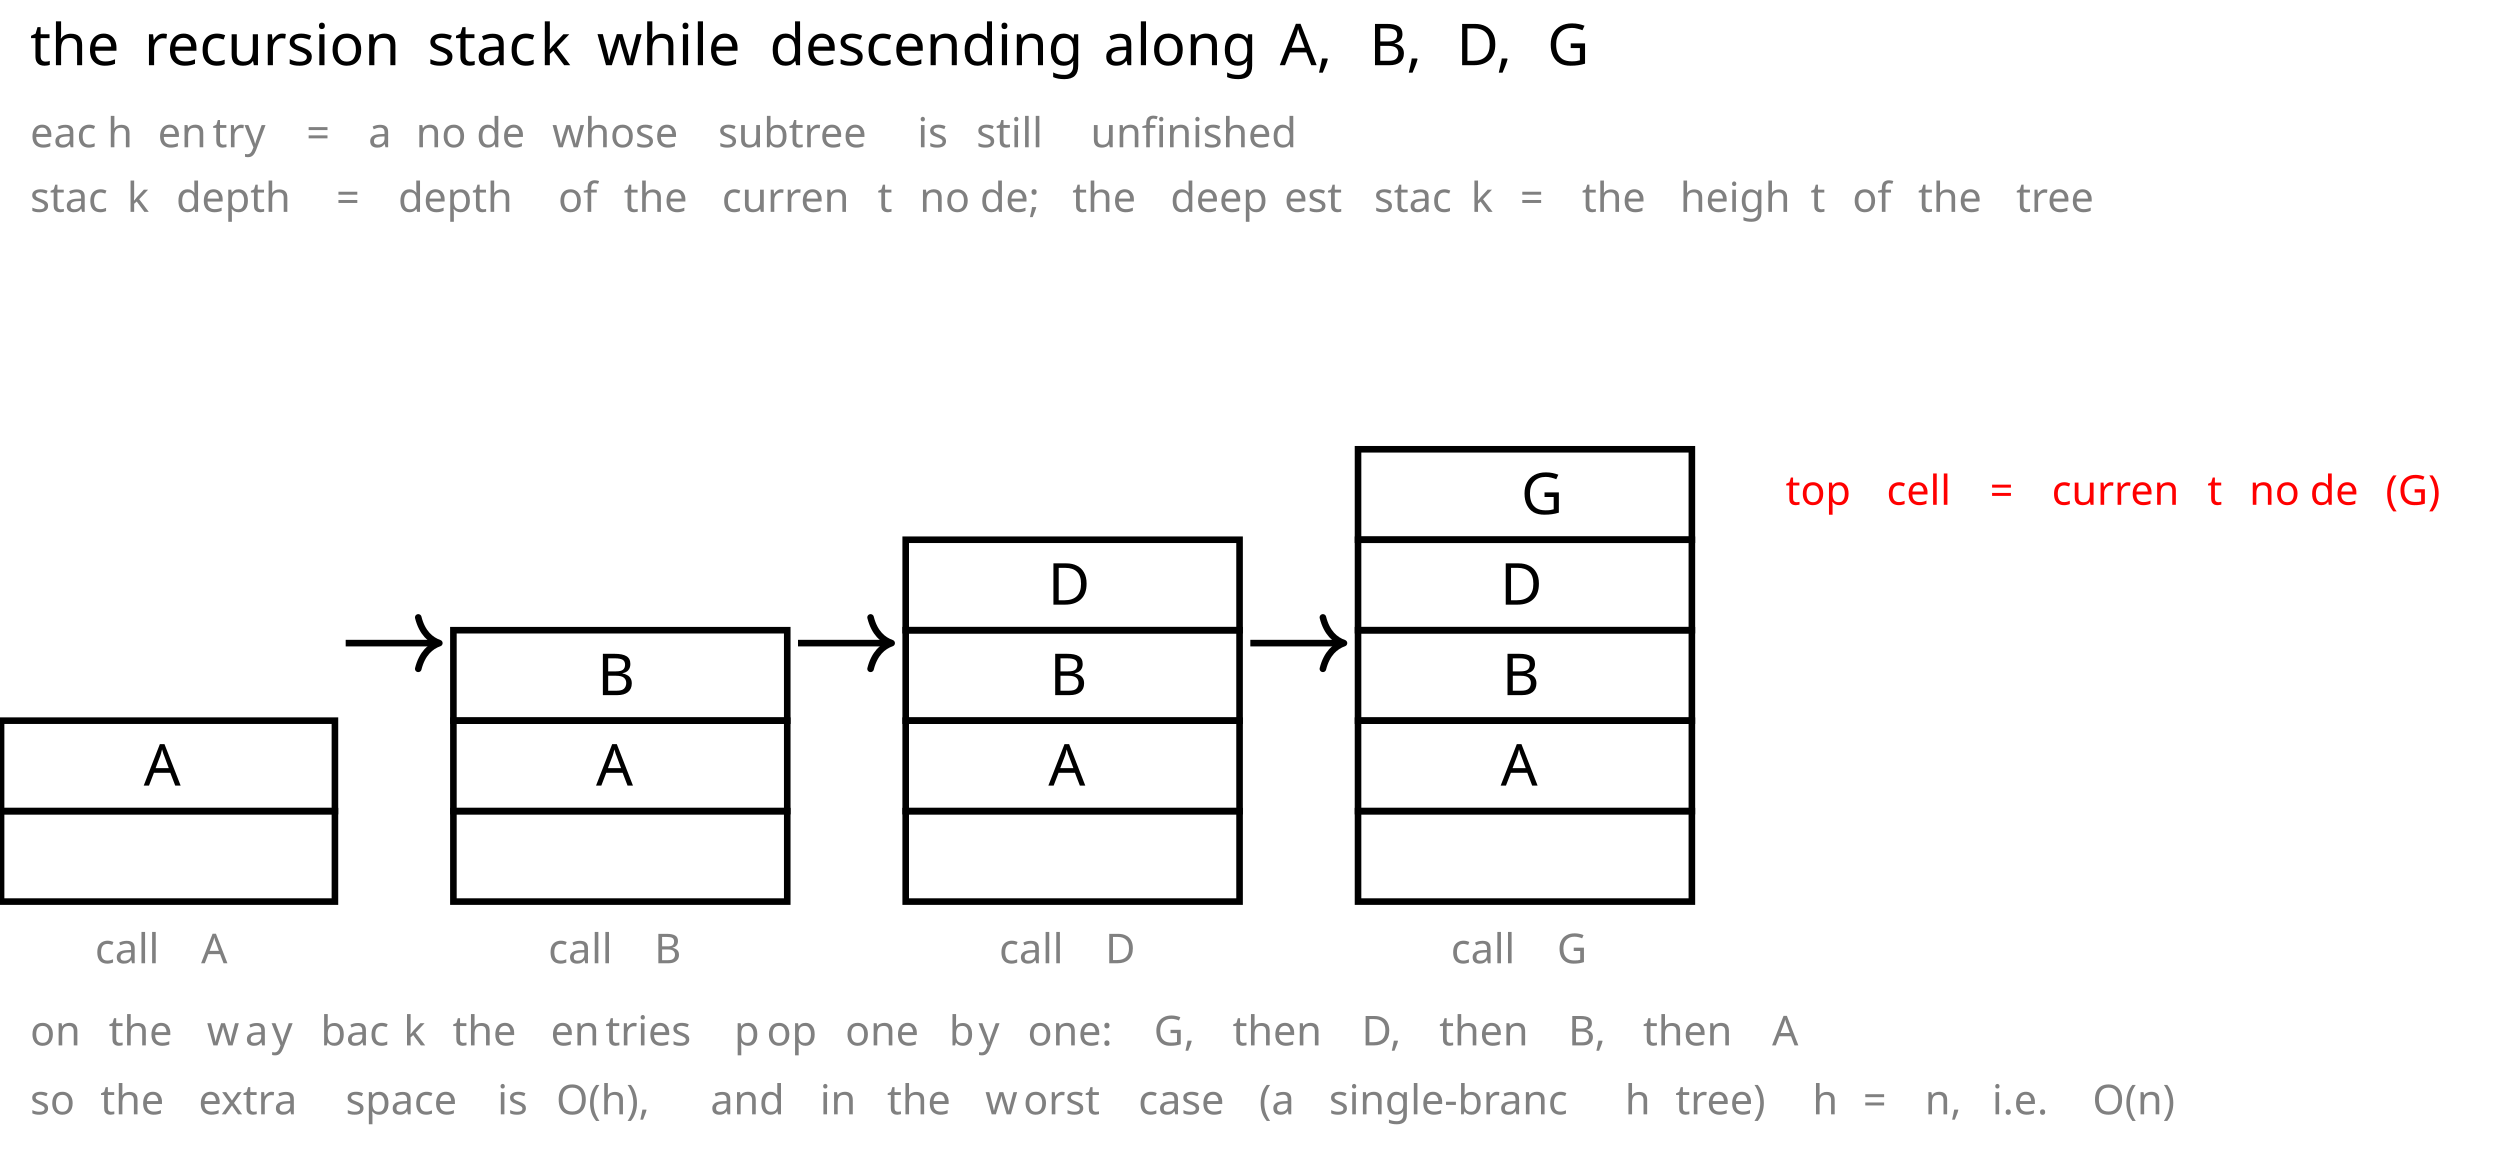
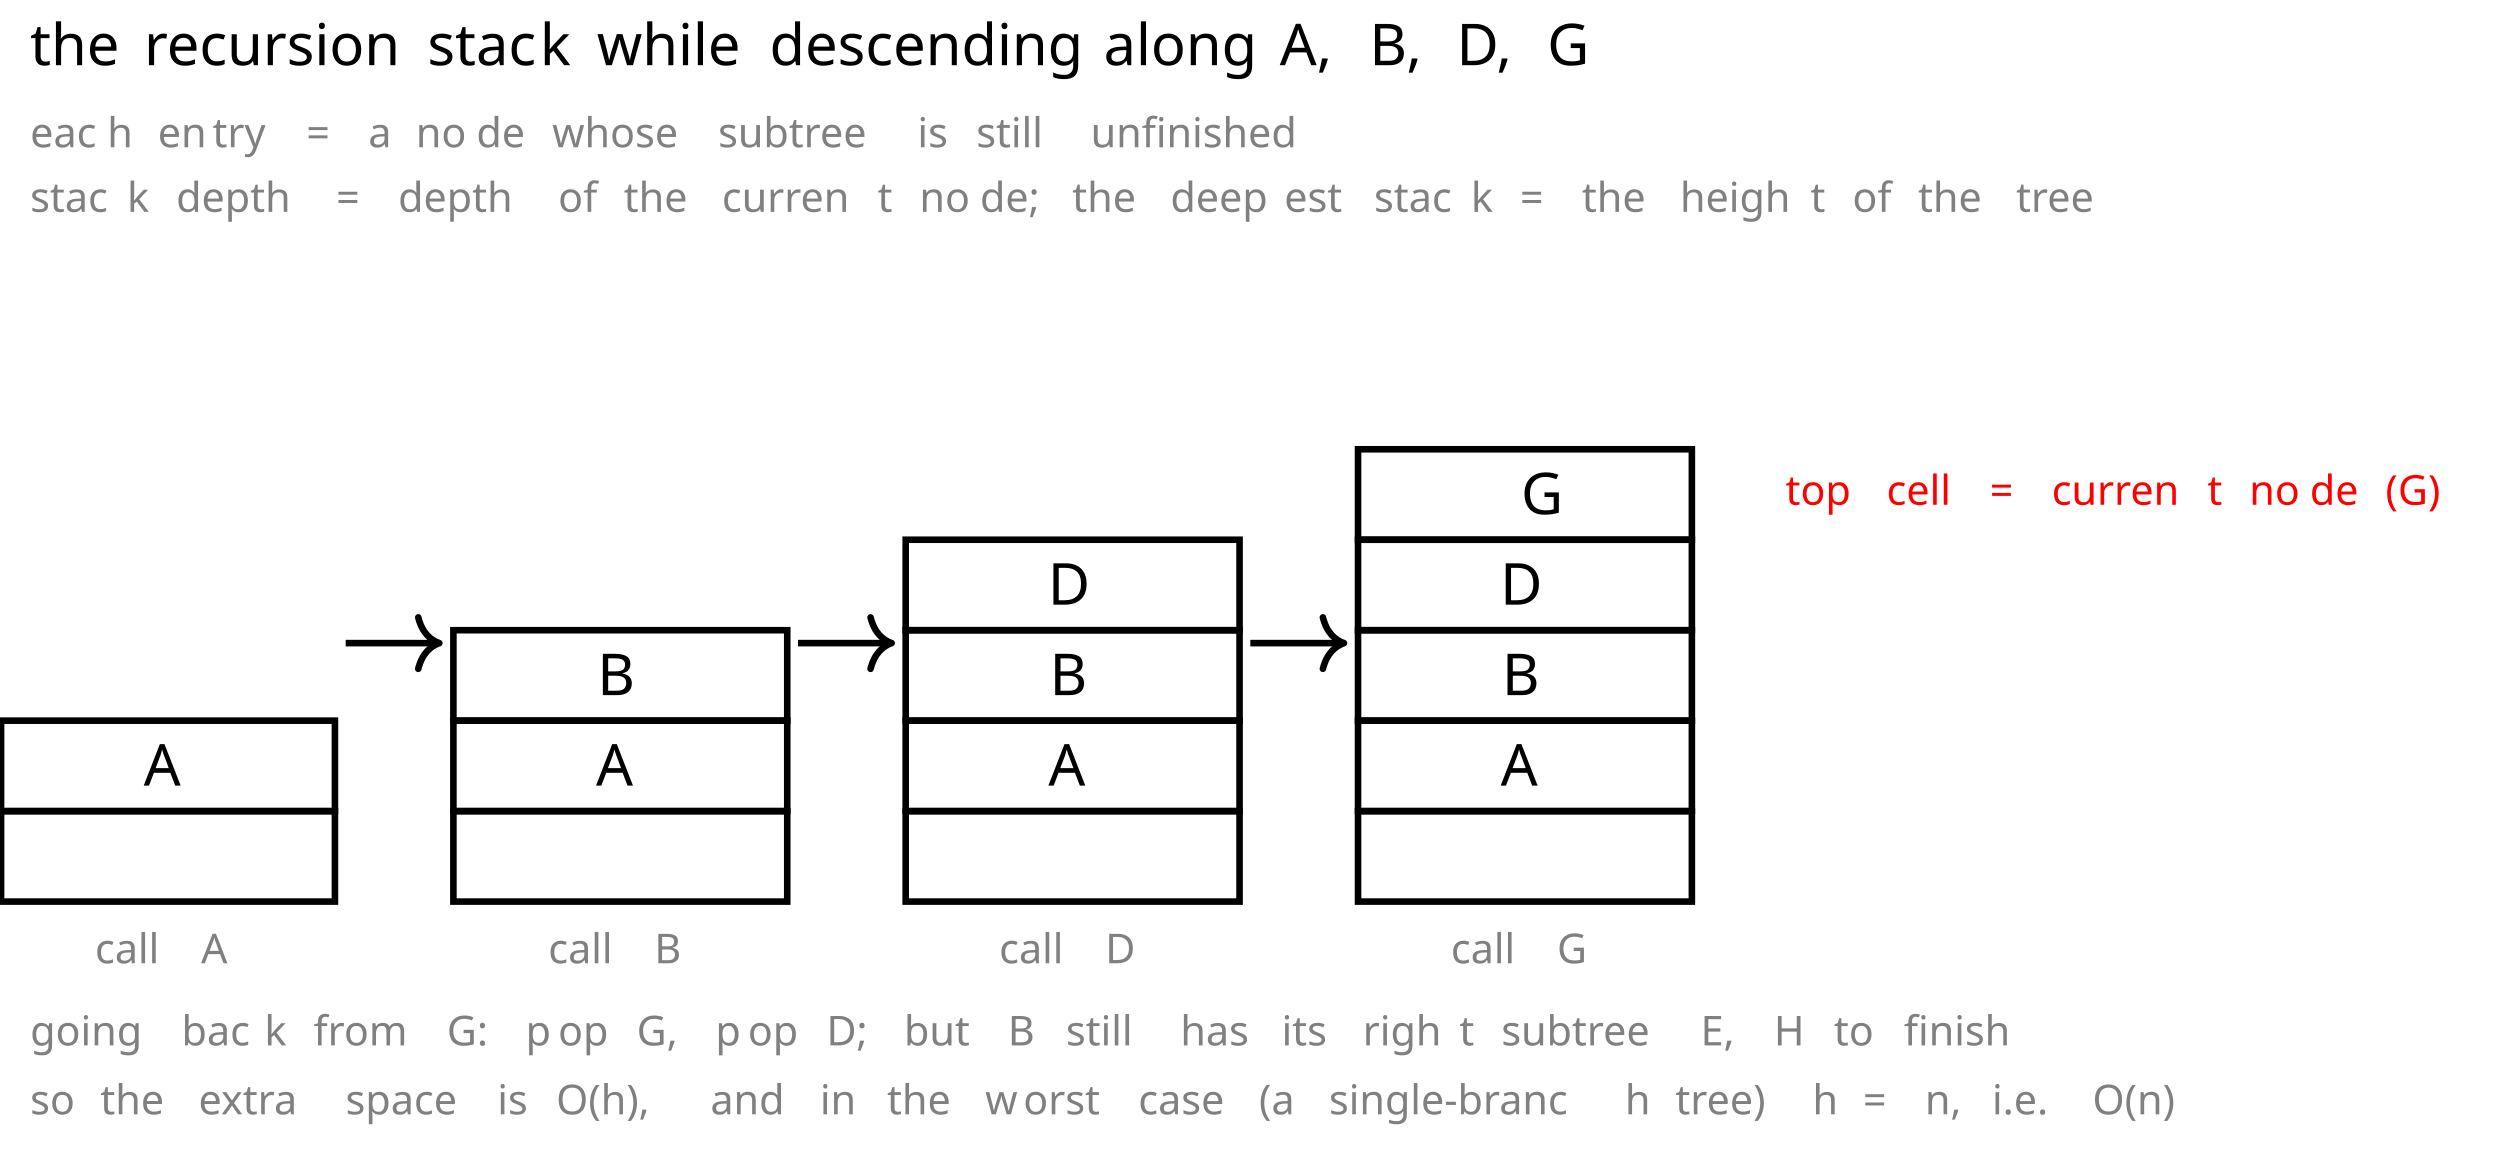
<svg xmlns="http://www.w3.org/2000/svg" width="303.827pt" height="140.28pt" viewBox="-72 -72 303.827 140.28" style="position: absolute; top: 0pt; left: 0pt; overflow: visible;">
  <g transform="translate(-71.87001,-14.78191)">
    <g stroke-miterlimit="10" transform="scale(1,-1)">
      <g stroke="#000" fill="#000">
        <g stroke-width="0.4">
          <g transform="translate(3.53297,49.29402)">
            <g stroke="none" transform="scale(-1.00375,1.00375)translate(-68.53668,-14.78191)scale(-1,-1)">
              <g fill="#000">
                <g stroke="none">
                  <text alignment-baseline="baseline" y="-14.782" x="-68.537" style="font-family: cmr7;" font-size="7">the</text>
                  <text alignment-baseline="baseline" y="-14.782" x="-54.745" style="font-family: cmr7;" font-size="7">recursion</text>
                  <text alignment-baseline="baseline" y="-14.782" x="-20.438" style="font-family: cmr7;" font-size="7">stac</text>
                  <text alignment-baseline="baseline" y="-14.782" x="-6.818" style="font-family: cmr7;" font-size="7">k</text>
                  <text alignment-baseline="baseline" y="-14.782" x="0.078" style="font-family: cmr7;" font-size="7">while</text>
                  <text alignment-baseline="baseline" y="-14.782" x="20.98" style="font-family: cmr7;" font-size="7">descending</text>
                  <text alignment-baseline="baseline" y="-14.782" x="61.427" style="font-family: cmr7;" font-size="7">along</text>
                  <text alignment-baseline="baseline" y="-14.782" x="82.76" style="font-family: cmr7;" font-size="7">A,</text>
                  <text alignment-baseline="baseline" y="-14.782" x="93.621" style="font-family: cmr7;" font-size="7">B,</text>
                  <text alignment-baseline="baseline" y="-14.782" x="104.17" style="font-family: cmr7;" font-size="7">D,</text>
                  <text alignment-baseline="baseline" y="-14.782" x="115.149" style="font-family: cmr7;" font-size="7">G</text>
                </g>
              </g>
            </g>
          </g>
          <g stroke="#808080" fill="#808080">
            <g stroke="#808080" fill="#808080">
 </g>
            <g transform="translate(3.53297,39.32361)">
              <g stroke="none" transform="scale(-1.00375,1.00375)translate(-68.53668,-14.78191)scale(-1,-1)">
                <g fill="#808080">
                  <g stroke="none">
                    <text alignment-baseline="baseline" y="-14.782" x="-68.537" style="font-family: cmr5;" font-size="5">eac</text>
                    <text alignment-baseline="baseline" y="-14.782" x="-59.196" style="font-family: cmr5;" font-size="5">h</text>
                    <text alignment-baseline="baseline" y="-14.782" x="-53.085" style="font-family: cmr5;" font-size="5">en</text>
                    <text alignment-baseline="baseline" y="-14.782" x="-46.453" style="font-family: cmr5;" font-size="5">try</text>
                    <text alignment-baseline="baseline" y="-14.782" x="-35.099" style="font-family: cmr5;" font-size="5">=</text>
                    <text alignment-baseline="baseline" y="-14.782" x="-27.599" style="font-family: cmr5;" font-size="5">a</text>
                    <text alignment-baseline="baseline" y="-14.782" x="-21.835" style="font-family: cmr5;" font-size="5">no</text>
                    <text alignment-baseline="baseline" y="-14.782" x="-14.508" style="font-family: cmr5;" font-size="5">de</text>
                    <text alignment-baseline="baseline" y="-14.782" x="-5.341" style="font-family: cmr5;" font-size="5">whose</text>
                    <text alignment-baseline="baseline" y="-14.782" x="14.763" style="font-family: cmr5;" font-size="5">subtree</text>
                    <text alignment-baseline="baseline" y="-14.782" x="38.896" style="font-family: cmr5;" font-size="5">is</text>
                    <text alignment-baseline="baseline" y="-14.782" x="46.014" style="font-family: cmr5;" font-size="5">still</text>
                    <text alignment-baseline="baseline" y="-14.782" x="59.868" style="font-family: cmr5;" font-size="5">unfinished</text>
                  </g>
                </g>
              </g>
            </g>
          </g>
          <g stroke="#808080" fill="#808080">
            <g stroke="#808080" fill="#808080">
 </g>
            <g transform="translate(3.53297,31.47057)">
              <g stroke="none" transform="scale(-1.00375,1.00375)translate(-68.53668,-14.78191)scale(-1,-1)">
                <g fill="#808080">
                  <g stroke="none">
                    <text alignment-baseline="baseline" y="-14.782" x="-68.537" style="font-family: cmr5;" font-size="5">stac</text>
                    <text alignment-baseline="baseline" y="-14.782" x="-56.8" style="font-family: cmr5;" font-size="5">k</text>
                    <text alignment-baseline="baseline" y="-14.782" x="-50.863" style="font-family: cmr5;" font-size="5">depth</text>
                    <text alignment-baseline="baseline" y="-14.782" x="-31.488" style="font-family: cmr5;" font-size="5">=</text>
                    <text alignment-baseline="baseline" y="-14.782" x="-23.987" style="font-family: cmr5;" font-size="5">depth</text>
                    <text alignment-baseline="baseline" y="-14.782" x="-4.612" style="font-family: cmr5;" font-size="5">of</text>
                    <text alignment-baseline="baseline" y="-14.782" x="3.339" style="font-family: cmr5;" font-size="5">the</text>
                    <text alignment-baseline="baseline" y="-14.782" x="15.215" style="font-family: cmr5;" font-size="5">curren</text>
                    <text alignment-baseline="baseline" y="-14.782" x="34.069" style="font-family: cmr5;" font-size="5">t</text>
                    <text alignment-baseline="baseline" y="-14.782" x="39.139" style="font-family: cmr5;" font-size="5">no</text>
                    <text alignment-baseline="baseline" y="-14.782" x="46.465" style="font-family: cmr5;" font-size="5">de;</text>
                    <text alignment-baseline="baseline" y="-14.782" x="57.646" style="font-family: cmr5;" font-size="5">the</text>
                    <text alignment-baseline="baseline" y="-14.782" x="69.521" style="font-family: cmr5;" font-size="5">deep</text>
                    <text alignment-baseline="baseline" y="-14.782" x="83.306" style="font-family: cmr5;" font-size="5">est</text>
                    <text alignment-baseline="baseline" y="-14.782" x="94.174" style="font-family: cmr5;" font-size="5">stac</text>
                    <text alignment-baseline="baseline" y="-14.782" x="105.91" style="font-family: cmr5;" font-size="5">k</text>
                    <text alignment-baseline="baseline" y="-14.782" x="111.848" style="font-family: cmr5;" font-size="5">=</text>
                    <text alignment-baseline="baseline" y="-14.782" x="119.348" style="font-family: cmr5;" font-size="5">the</text>
                    <text alignment-baseline="baseline" y="-14.782" x="131.223" style="font-family: cmr5;" font-size="5">heigh</text>
                    <text alignment-baseline="baseline" y="-14.782" x="147.022" style="font-family: cmr5;" font-size="5">t</text>
                    <text alignment-baseline="baseline" y="-14.782" x="152.092" style="font-family: cmr5;" font-size="5">of</text>
                    <text alignment-baseline="baseline" y="-14.782" x="160.043" style="font-family: cmr5;" font-size="5">the</text>
                    <text alignment-baseline="baseline" y="-14.782" x="171.918" style="font-family: cmr5;" font-size="5">tree</text>
                  </g>
                </g>
              </g>
            </g>
          </g>
          <g stroke-width="0.8">
            <path d=" M 0.0 -52.353 M 0.0 -52.353 L 0.0 -41.359 L 40.574 -41.359 L 40.574 -52.353 Z M 40.574 -41.359  " fill="none" />
          </g>
          <g stroke="#808080" fill="#808080">
            <g stroke="#808080" fill="#808080">
 </g>
            <g transform="translate(11.41147,-59.84789)">
              <g stroke="none" transform="scale(-1.00375,1.00375)translate(-68.53668,-14.78191)scale(-1,-1)">
                <g fill="#808080">
                  <g stroke="none">
                    <text alignment-baseline="baseline" y="-14.782" x="-68.537" style="font-family: cmr5;" font-size="5">call</text>
                    <text alignment-baseline="baseline" y="-14.782" x="-55.689" style="font-family: cmr5;" font-size="5">A</text>
                  </g>
                </g>
              </g>
            </g>
          </g>
          <g stroke-width="0.8">
            <path d=" M 54.971 -52.353 M 54.971 -52.353 L 54.971 -41.359 L 95.544 -41.359 L 95.544 -52.353 Z M 95.544 -41.359  " fill="none" />
          </g>
          <g stroke="#808080" fill="#808080">
            <g stroke="#808080" fill="#808080">
 </g>
            <g transform="translate(66.49681,-59.84789)">
              <g stroke="none" transform="scale(-1.00375,1.00375)translate(-68.53668,-14.78191)scale(-1,-1)">
                <g fill="#808080">
                  <g stroke="none">
                    <text alignment-baseline="baseline" y="-14.782" x="-68.537" style="font-family: cmr5;" font-size="5">call</text>
                    <text alignment-baseline="baseline" y="-14.782" x="-55.689" style="font-family: cmr5;" font-size="5">B</text>
                  </g>
                </g>
              </g>
            </g>
          </g>
          <g stroke-width="0.8">
            <path d=" M 109.941 -52.353 M 109.941 -52.353 L 109.941 -41.359 L 150.515 -41.359 L 150.515 -52.353 Z M 150.515 -41.359  " fill="none" />
          </g>
          <g stroke="#808080" fill="#808080">
            <g stroke="#808080" fill="#808080">
 </g>
            <g transform="translate(121.2935,-59.84789)">
              <g stroke="none" transform="scale(-1.00375,1.00375)translate(-68.53668,-14.78191)scale(-1,-1)">
                <g fill="#808080">
                  <g stroke="none">
                    <text alignment-baseline="baseline" y="-14.782" x="-68.537" style="font-family: cmr5;" font-size="5">call</text>
                    <text alignment-baseline="baseline" y="-14.782" x="-55.689" style="font-family: cmr5;" font-size="5">D</text>
                  </g>
                </g>
              </g>
            </g>
          </g>
          <g stroke-width="0.8">
            <path d=" M 164.912 -52.353 M 164.912 -52.353 L 164.912 -41.359 L 205.485 -41.359 L 205.485 -52.353 Z M 205.485 -41.359  " fill="none" />
          </g>
          <g stroke="#808080" fill="#808080">
            <g stroke="#808080" fill="#808080">
 </g>
            <g transform="translate(176.1914,-59.84789)">
              <g stroke="none" transform="scale(-1.00375,1.00375)translate(-68.53668,-14.78191)scale(-1,-1)">
                <g fill="#808080">
                  <g stroke="none">
                    <text alignment-baseline="baseline" y="-14.782" x="-68.537" style="font-family: cmr5;" font-size="5">call</text>
                    <text alignment-baseline="baseline" y="-14.782" x="-55.689" style="font-family: cmr5;" font-size="5">G</text>
                  </g>
                </g>
              </g>
            </g>
          </g>
          <g stroke-width="0.8">
            <path d=" M 0.0 -41.359 M 0.0 -41.359 L 0.0 -30.365 L 40.574 -30.365 L 40.574 -41.359 Z M 40.574 -30.365  " fill="none" />
          </g>
          <g transform="translate(17.33519,-38.2533)">
            <g stroke="none" transform="scale(-1.00375,1.00375)translate(-68.53668,-14.78191)scale(-1,-1)">
              <g fill="#000">
                <g stroke="none">
                  <text alignment-baseline="baseline" y="-14.782" x="-68.537" style="font-family: cmr7;" font-size="7">A</text>
                </g>
              </g>
            </g>
          </g>
          <g stroke-width="0.8">
            <path d=" M 54.971 -41.359 M 54.971 -41.359 L 54.971 -30.365 L 95.544 -30.365 L 95.544 -41.359 Z M 95.544 -30.365  " fill="none" />
          </g>
          <g transform="translate(72.30595,-38.2533)">
            <g stroke="none" transform="scale(-1.00375,1.00375)translate(-68.53668,-14.78191)scale(-1,-1)">
              <g fill="#000">
                <g stroke="none">
                  <text alignment-baseline="baseline" y="-14.782" x="-68.537" style="font-family: cmr7;" font-size="7">A</text>
                </g>
              </g>
            </g>
          </g>
          <g stroke-width="0.8">
            <path d=" M 54.971 -30.365 M 54.971 -30.365 L 54.971 -19.371 L 95.544 -19.371 L 95.544 -30.365 Z M 95.544 -19.371  " fill="none" />
          </g>
          <g transform="translate(72.4622,-27.25922)">
            <g stroke="none" transform="scale(-1.00375,1.00375)translate(-68.53668,-14.78191)scale(-1,-1)">
              <g fill="#000">
                <g stroke="none">
                  <text alignment-baseline="baseline" y="-14.782" x="-68.537" style="font-family: cmr7;" font-size="7">B</text>
                </g>
              </g>
            </g>
          </g>
          <g stroke-width="0.8">
            <path d=" M 109.941 -41.359 M 109.941 -41.359 L 109.941 -30.365 L 150.515 -30.365 L 150.515 -41.359 Z M 150.515 -30.365  " fill="none" />
          </g>
          <g transform="translate(127.2767,-38.2533)">
            <g stroke="none" transform="scale(-1.00375,1.00375)translate(-68.53668,-14.78191)scale(-1,-1)">
              <g fill="#000">
                <g stroke="none">
                  <text alignment-baseline="baseline" y="-14.782" x="-68.537" style="font-family: cmr7;" font-size="7">A</text>
                </g>
              </g>
            </g>
          </g>
          <g stroke-width="0.8">
            <path d=" M 109.941 -30.365 M 109.941 -30.365 L 109.941 -19.371 L 150.515 -19.371 L 150.515 -30.365 Z M 150.515 -19.371  " fill="none" />
          </g>
          <g transform="translate(127.4329,-27.25922)">
            <g stroke="none" transform="scale(-1.00375,1.00375)translate(-68.53668,-14.78191)scale(-1,-1)">
              <g fill="#000">
                <g stroke="none">
                  <text alignment-baseline="baseline" y="-14.782" x="-68.537" style="font-family: cmr7;" font-size="7">B</text>
                </g>
              </g>
            </g>
          </g>
          <g stroke-width="0.8">
            <path d=" M 109.941 -19.371 M 109.941 -19.371 L 109.941 -8.377 L 150.515 -8.377 L 150.515 -19.371 Z M 150.515 -8.377  " fill="none" />
          </g>
          <g transform="translate(127.2177,-16.26515)">
            <g stroke="none" transform="scale(-1.00375,1.00375)translate(-68.53668,-14.78191)scale(-1,-1)">
              <g fill="#000">
                <g stroke="none">
                  <text alignment-baseline="baseline" y="-14.782" x="-68.537" style="font-family: cmr7;" font-size="7">D</text>
                </g>
              </g>
            </g>
          </g>
          <g stroke-width="0.8">
            <path d=" M 164.912 -41.359 M 164.912 -41.359 L 164.912 -30.365 L 205.485 -30.365 L 205.485 -41.359 Z M 205.485 -30.365  " fill="none" />
          </g>
          <g transform="translate(182.2471,-38.2533)">
            <g stroke="none" transform="scale(-1.00375,1.00375)translate(-68.53668,-14.78191)scale(-1,-1)">
              <g fill="#000">
                <g stroke="none">
                  <text alignment-baseline="baseline" y="-14.782" x="-68.537" style="font-family: cmr7;" font-size="7">A</text>
                </g>
              </g>
            </g>
          </g>
          <g stroke-width="0.8">
            <path d=" M 164.912 -30.365 M 164.912 -30.365 L 164.912 -19.371 L 205.485 -19.371 L 205.485 -30.365 Z M 205.485 -19.371  " fill="none" />
          </g>
          <g transform="translate(182.4033,-27.25922)">
            <g stroke="none" transform="scale(-1.00375,1.00375)translate(-68.53668,-14.78191)scale(-1,-1)">
              <g fill="#000">
                <g stroke="none">
                  <text alignment-baseline="baseline" y="-14.782" x="-68.537" style="font-family: cmr7;" font-size="7">B</text>
                </g>
              </g>
            </g>
          </g>
          <g stroke-width="0.8">
            <path d=" M 164.912 -19.371 M 164.912 -19.371 L 164.912 -8.377 L 205.485 -8.377 L 205.485 -19.371 Z M 205.485 -8.377  " fill="none" />
          </g>
          <g transform="translate(182.188,-16.26515)">
            <g stroke="none" transform="scale(-1.00375,1.00375)translate(-68.53668,-14.78191)scale(-1,-1)">
              <g fill="#000">
                <g stroke="none">
                  <text alignment-baseline="baseline" y="-14.782" x="-68.537" style="font-family: cmr7;" font-size="7">D</text>
                </g>
              </g>
            </g>
          </g>
          <g stroke-width="0.8">
            <path d=" M 164.912 -8.377 M 164.912 -8.377 L 164.912 2.618 L 205.485 2.618 L 205.485 -8.377 Z M 205.485 2.618  " fill="none" />
          </g>
          <g transform="translate(184.7225,-5.27107)">
            <g stroke="none" transform="scale(-1.00375,1.00375)translate(-68.53668,-14.78191)scale(-1,-1)">
              <g fill="#000">
                <g stroke="none">
                  <text alignment-baseline="baseline" y="-14.782" x="-68.537" style="font-family: cmr7;" font-size="7">G</text>
                </g>
              </g>
            </g>
          </g>
          <g stroke="#f00" fill="#f00">
            <g stroke="#f00" fill="#f00">
 </g>
            <g transform="translate(216.871,-4.12941)">
              <g stroke="none" transform="scale(-1.00375,1.00375)translate(-68.53668,-14.78191)scale(-1,-1)">
                <g fill="#f00">
                  <g stroke="none">
                    <text alignment-baseline="baseline" y="-14.782" x="-68.537" style="font-family: cmr5;" font-size="5">top</text>
                    <text alignment-baseline="baseline" y="-14.782" x="-56.314" style="font-family: cmr5;" font-size="5">cell</text>
                    <text alignment-baseline="baseline" y="-14.782" x="-43.814" style="font-family: cmr5;" font-size="5">=</text>
                    <text alignment-baseline="baseline" y="-14.782" x="-36.314" style="font-family: cmr5;" font-size="5">curren</text>
                    <text alignment-baseline="baseline" y="-14.782" x="-17.46" style="font-family: cmr5;" font-size="5">t</text>
                    <text alignment-baseline="baseline" y="-14.782" x="-12.39" style="font-family: cmr5;" font-size="5">no</text>
                    <text alignment-baseline="baseline" y="-14.782" x="-5.063" style="font-family: cmr5;" font-size="5">de</text>
                    <text alignment-baseline="baseline" y="-14.782" x="4.103" style="font-family: cmr5;" font-size="5">(G)</text>
                  </g>
                </g>
              </g>
            </g>
          </g>
          <g stroke-width="0.8">
            <path d=" M 41.882 -20.941 L 52.862 -20.941  " fill="none" />
            <g transform="translate(53.26184,-20.94124)">
              <g stroke-dasharray="none" stroke-dashoffset="0.0">
                <g stroke-linecap="round">
                  <g stroke-linejoin="round">
                    <path d=" M -2.56 3.123 C -2.092 1.249 -1.05 0.364 0.0 0.0 C -1.05 -0.364 -2.092 -1.249 -2.56 -3.123  " fill="none" />
                  </g>
                </g>
              </g>
            </g>
          </g>
          <g stroke-width="0.8">
            <path d=" M 96.853 -20.941 L 107.832 -20.941  " fill="none" />
            <g transform="translate(108.2322,-20.94124)">
              <g stroke-dasharray="none" stroke-dashoffset="0.0">
                <g stroke-linecap="round">
                  <g stroke-linejoin="round">
                    <path d=" M -2.56 3.123 C -2.092 1.249 -1.05 0.364 0.0 0.0 C -1.05 -0.364 -2.092 -1.249 -2.56 -3.123  " fill="none" />
                  </g>
                </g>
              </g>
            </g>
          </g>
          <g stroke-width="0.8">
            <path d=" M 151.824 -20.941 L 162.803 -20.941  " fill="none" />
            <g transform="translate(163.2029,-20.94124)">
              <g stroke-dasharray="none" stroke-dashoffset="0.0">
                <g stroke-linecap="round">
                  <g stroke-linejoin="round">
                    <path d=" M -2.56 3.123 C -2.092 1.249 -1.05 0.364 0.0 0.0 C -1.05 -0.364 -2.092 -1.249 -2.56 -3.123  " fill="none" />
                  </g>
                </g>
              </g>
            </g>
          </g>
          <g stroke="#808080" fill="#808080">
            <g stroke="#808080" fill="#808080">
 </g>
            <g transform="translate(3.53297,-69.83221)">
              <g stroke="none" transform="scale(-1.00375,1.00375)translate(-68.53668,-14.78191)scale(-1,-1)">
                <g fill="#808080">
                  <g stroke="none">
-                     <text alignment-baseline="baseline" y="-14.782" x="-68.537" style="font-family: cmr5;" font-size="5">on</text>
-                     <text alignment-baseline="baseline" y="-14.782" x="-59.023" style="font-family: cmr5;" font-size="5">the</text>
-                     <text alignment-baseline="baseline" y="-14.782" x="-47.147" style="font-family: cmr5;" font-size="5">w</text>
-                     <text alignment-baseline="baseline" y="-14.782" x="-42.529" style="font-family: cmr5;" font-size="5">a</text>
-                     <text alignment-baseline="baseline" y="-14.782" x="-39.3" style="font-family: cmr5;" font-size="5">y</text>
-                     <text alignment-baseline="baseline" y="-14.782" x="-33.363" style="font-family: cmr5;" font-size="5">bac</text>
-                     <text alignment-baseline="baseline" y="-14.782" x="-23.328" style="font-family: cmr5;" font-size="5">k</text>
-                     <text alignment-baseline="baseline" y="-14.782" x="-17.39" style="font-family: cmr5;" font-size="5">the</text>
-                     <text alignment-baseline="baseline" y="-14.782" x="-5.515" style="font-family: cmr5;" font-size="5">en</text>
-                     <text alignment-baseline="baseline" y="-14.782" x="1.117" style="font-family: cmr5;" font-size="5">tries</text>
-                     <text alignment-baseline="baseline" y="-14.782" x="16.708" style="font-family: cmr5;" font-size="5">p</text>
-                     <text alignment-baseline="baseline" y="-14.782" x="20.631" style="font-family: cmr5;" font-size="5">op</text>
-                     <text alignment-baseline="baseline" y="-14.782" x="30.145" style="font-family: cmr5;" font-size="5">one</text>
-                     <text alignment-baseline="baseline" y="-14.782" x="42.715" style="font-family: cmr5;" font-size="5">b</text>
-                     <text alignment-baseline="baseline" y="-14.782" x="46.291" style="font-family: cmr5;" font-size="5">y</text>
-                     <text alignment-baseline="baseline" y="-14.782" x="52.229" style="font-family: cmr5;" font-size="5">one:</text>
-                     <text alignment-baseline="baseline" y="-14.782" x="67.507" style="font-family: cmr5;" font-size="5">G,</text>
-                     <text alignment-baseline="baseline" y="-14.782" x="77.049" style="font-family: cmr5;" font-size="5">then</text>
-                     <text alignment-baseline="baseline" y="-14.782" x="92.674" style="font-family: cmr5;" font-size="5">D,</text>
-                     <text alignment-baseline="baseline" y="-14.782" x="102.07" style="font-family: cmr5;" font-size="5">then</text>
-                     <text alignment-baseline="baseline" y="-14.782" x="117.695" style="font-family: cmr5;" font-size="5">B,</text>
-                     <text alignment-baseline="baseline" y="-14.782" x="126.744" style="font-family: cmr5;" font-size="5">then</text>
-                     <text alignment-baseline="baseline" y="-14.782" x="142.369" style="font-family: cmr5;" font-size="5">A</text>
+                     <text alignment-baseline="baseline" y="-14.782" x="-68.537" style="font-family: cmr5;" font-size="5">going</text>
+                     <text alignment-baseline="baseline" y="-14.782" x="-50.203" style="font-family: cmr5;" font-size="5">bac</text>
+                     <text alignment-baseline="baseline" y="-14.782" x="-40.168" style="font-family: cmr5;" font-size="5">k</text>
+                     <text alignment-baseline="baseline" y="-14.782" x="-34.231" style="font-family: cmr5;" font-size="5">from</text>
+                     <text alignment-baseline="baseline" y="-14.782" x="-18.085" style="font-family: cmr5;" font-size="5">G:</text>
+                     <text alignment-baseline="baseline" y="-14.782" x="-8.543" style="font-family: cmr5;" font-size="5">p</text>
+                     <text alignment-baseline="baseline" y="-14.782" x="-4.619" style="font-family: cmr5;" font-size="5">op</text>
+                     <text alignment-baseline="baseline" y="-14.782" x="4.895" style="font-family: cmr5;" font-size="5">G,</text>
+                     <text alignment-baseline="baseline" y="-14.782" x="14.437" style="font-family: cmr5;" font-size="5">p</text>
+                     <text alignment-baseline="baseline" y="-14.782" x="18.361" style="font-family: cmr5;" font-size="5">op</text>
+                     <text alignment-baseline="baseline" y="-14.782" x="27.875" style="font-family: cmr5;" font-size="5">D;</text>
+                     <text alignment-baseline="baseline" y="-14.782" x="37.271" style="font-family: cmr5;" font-size="5">but</text>
+                     <text alignment-baseline="baseline" y="-14.782" x="49.84" style="font-family: cmr5;" font-size="5">B</text>
+                     <text alignment-baseline="baseline" y="-14.782" x="56.875" style="font-family: cmr5;" font-size="5">still</text>
+                     <text alignment-baseline="baseline" y="-14.782" x="70.729" style="font-family: cmr5;" font-size="5">has</text>
+                     <text alignment-baseline="baseline" y="-14.782" x="82.987" style="font-family: cmr5;" font-size="5">its</text>
+                     <text alignment-baseline="baseline" y="-14.782" x="92.813" style="font-family: cmr5;" font-size="5">righ</text>
+                     <text alignment-baseline="baseline" y="-14.782" x="104.515" style="font-family: cmr5;" font-size="5">t</text>
+                     <text alignment-baseline="baseline" y="-14.782" x="109.584" style="font-family: cmr5;" font-size="5">subtree</text>
+                     <text alignment-baseline="baseline" y="-14.782" x="133.716" style="font-family: cmr5;" font-size="5">E,</text>
+                     <text alignment-baseline="baseline" y="-14.782" x="142.592" style="font-family: cmr5;" font-size="5">H</text>
+                     <text alignment-baseline="baseline" y="-14.782" x="149.856" style="font-family: cmr5;" font-size="5">to</text>
+                     <text alignment-baseline="baseline" y="-14.782" x="158.328" style="font-family: cmr5;" font-size="5">finish</text>
                  </g>
                </g>
              </g>
            </g>
          </g>
          <g stroke="#808080" fill="#808080">
            <g stroke="#808080" fill="#808080">
 </g>
            <g transform="translate(3.53297,-78.20888)">
              <g stroke="none" transform="scale(-1.00375,1.00375)translate(-68.53668,-14.78191)scale(-1,-1)">
                <g fill="#808080">
                  <g stroke="none">
                    <text alignment-baseline="baseline" y="-14.782" x="-68.537" style="font-family: cmr5;" font-size="5">so</text>
                    <text alignment-baseline="baseline" y="-14.782" x="-60.03" style="font-family: cmr5;" font-size="5">the</text>
                    <text alignment-baseline="baseline" y="-14.782" x="-48.154" style="font-family: cmr5;" font-size="5">extra</text>
                    <text alignment-baseline="baseline" y="-14.782" x="-30.342" style="font-family: cmr5;" font-size="5">space</text>
                    <text alignment-baseline="baseline" y="-14.782" x="-11.973" style="font-family: cmr5;" font-size="5">is</text>
                    <text alignment-baseline="baseline" y="-14.782" x="-4.855" style="font-family: cmr5;" font-size="5">O(h),</text>
                    <text alignment-baseline="baseline" y="-14.782" x="13.826" style="font-family: cmr5;" font-size="5">and</text>
                    <text alignment-baseline="baseline" y="-14.782" x="27.09" style="font-family: cmr5;" font-size="5">in</text>
                    <text alignment-baseline="baseline" y="-14.782" x="35.215" style="font-family: cmr5;" font-size="5">the</text>
                    <text alignment-baseline="baseline" y="-14.782" x="47.09" style="font-family: cmr5;" font-size="5">w</text>
                    <text alignment-baseline="baseline" y="-14.782" x="51.708" style="font-family: cmr5;" font-size="5">orst</text>
                    <text alignment-baseline="baseline" y="-14.782" x="65.632" style="font-family: cmr5;" font-size="5">case</text>
                    <text alignment-baseline="baseline" y="-14.782" x="80.25" style="font-family: cmr5;" font-size="5">(a</text>
                    <text alignment-baseline="baseline" y="-14.782" x="88.723" style="font-family: cmr5;" font-size="5">single-branc</text>
                    <text alignment-baseline="baseline" y="-14.782" x="124.557" style="font-family: cmr5;" font-size="5">h</text>
                    <text alignment-baseline="baseline" y="-14.782" x="130.668" style="font-family: cmr5;" font-size="5">tree)</text>
                    <text alignment-baseline="baseline" y="-14.782" x="147.265" style="font-family: cmr5;" font-size="5">h</text>
                    <text alignment-baseline="baseline" y="-14.782" x="153.376" style="font-family: cmr5;" font-size="5">=</text>
                    <text alignment-baseline="baseline" y="-14.782" x="160.877" style="font-family: cmr5;" font-size="5">n,</text>
                    <text alignment-baseline="baseline" y="-14.782" x="169.002" style="font-family: cmr5;" font-size="5">i.e.</text>
                    <text alignment-baseline="baseline" y="-14.782" x="181.155" style="font-family: cmr5;" font-size="5">O(n)</text>
                  </g>
                </g>
              </g>
            </g>
          </g>
        </g>
      </g>
    </g>
  </g>
</svg>
